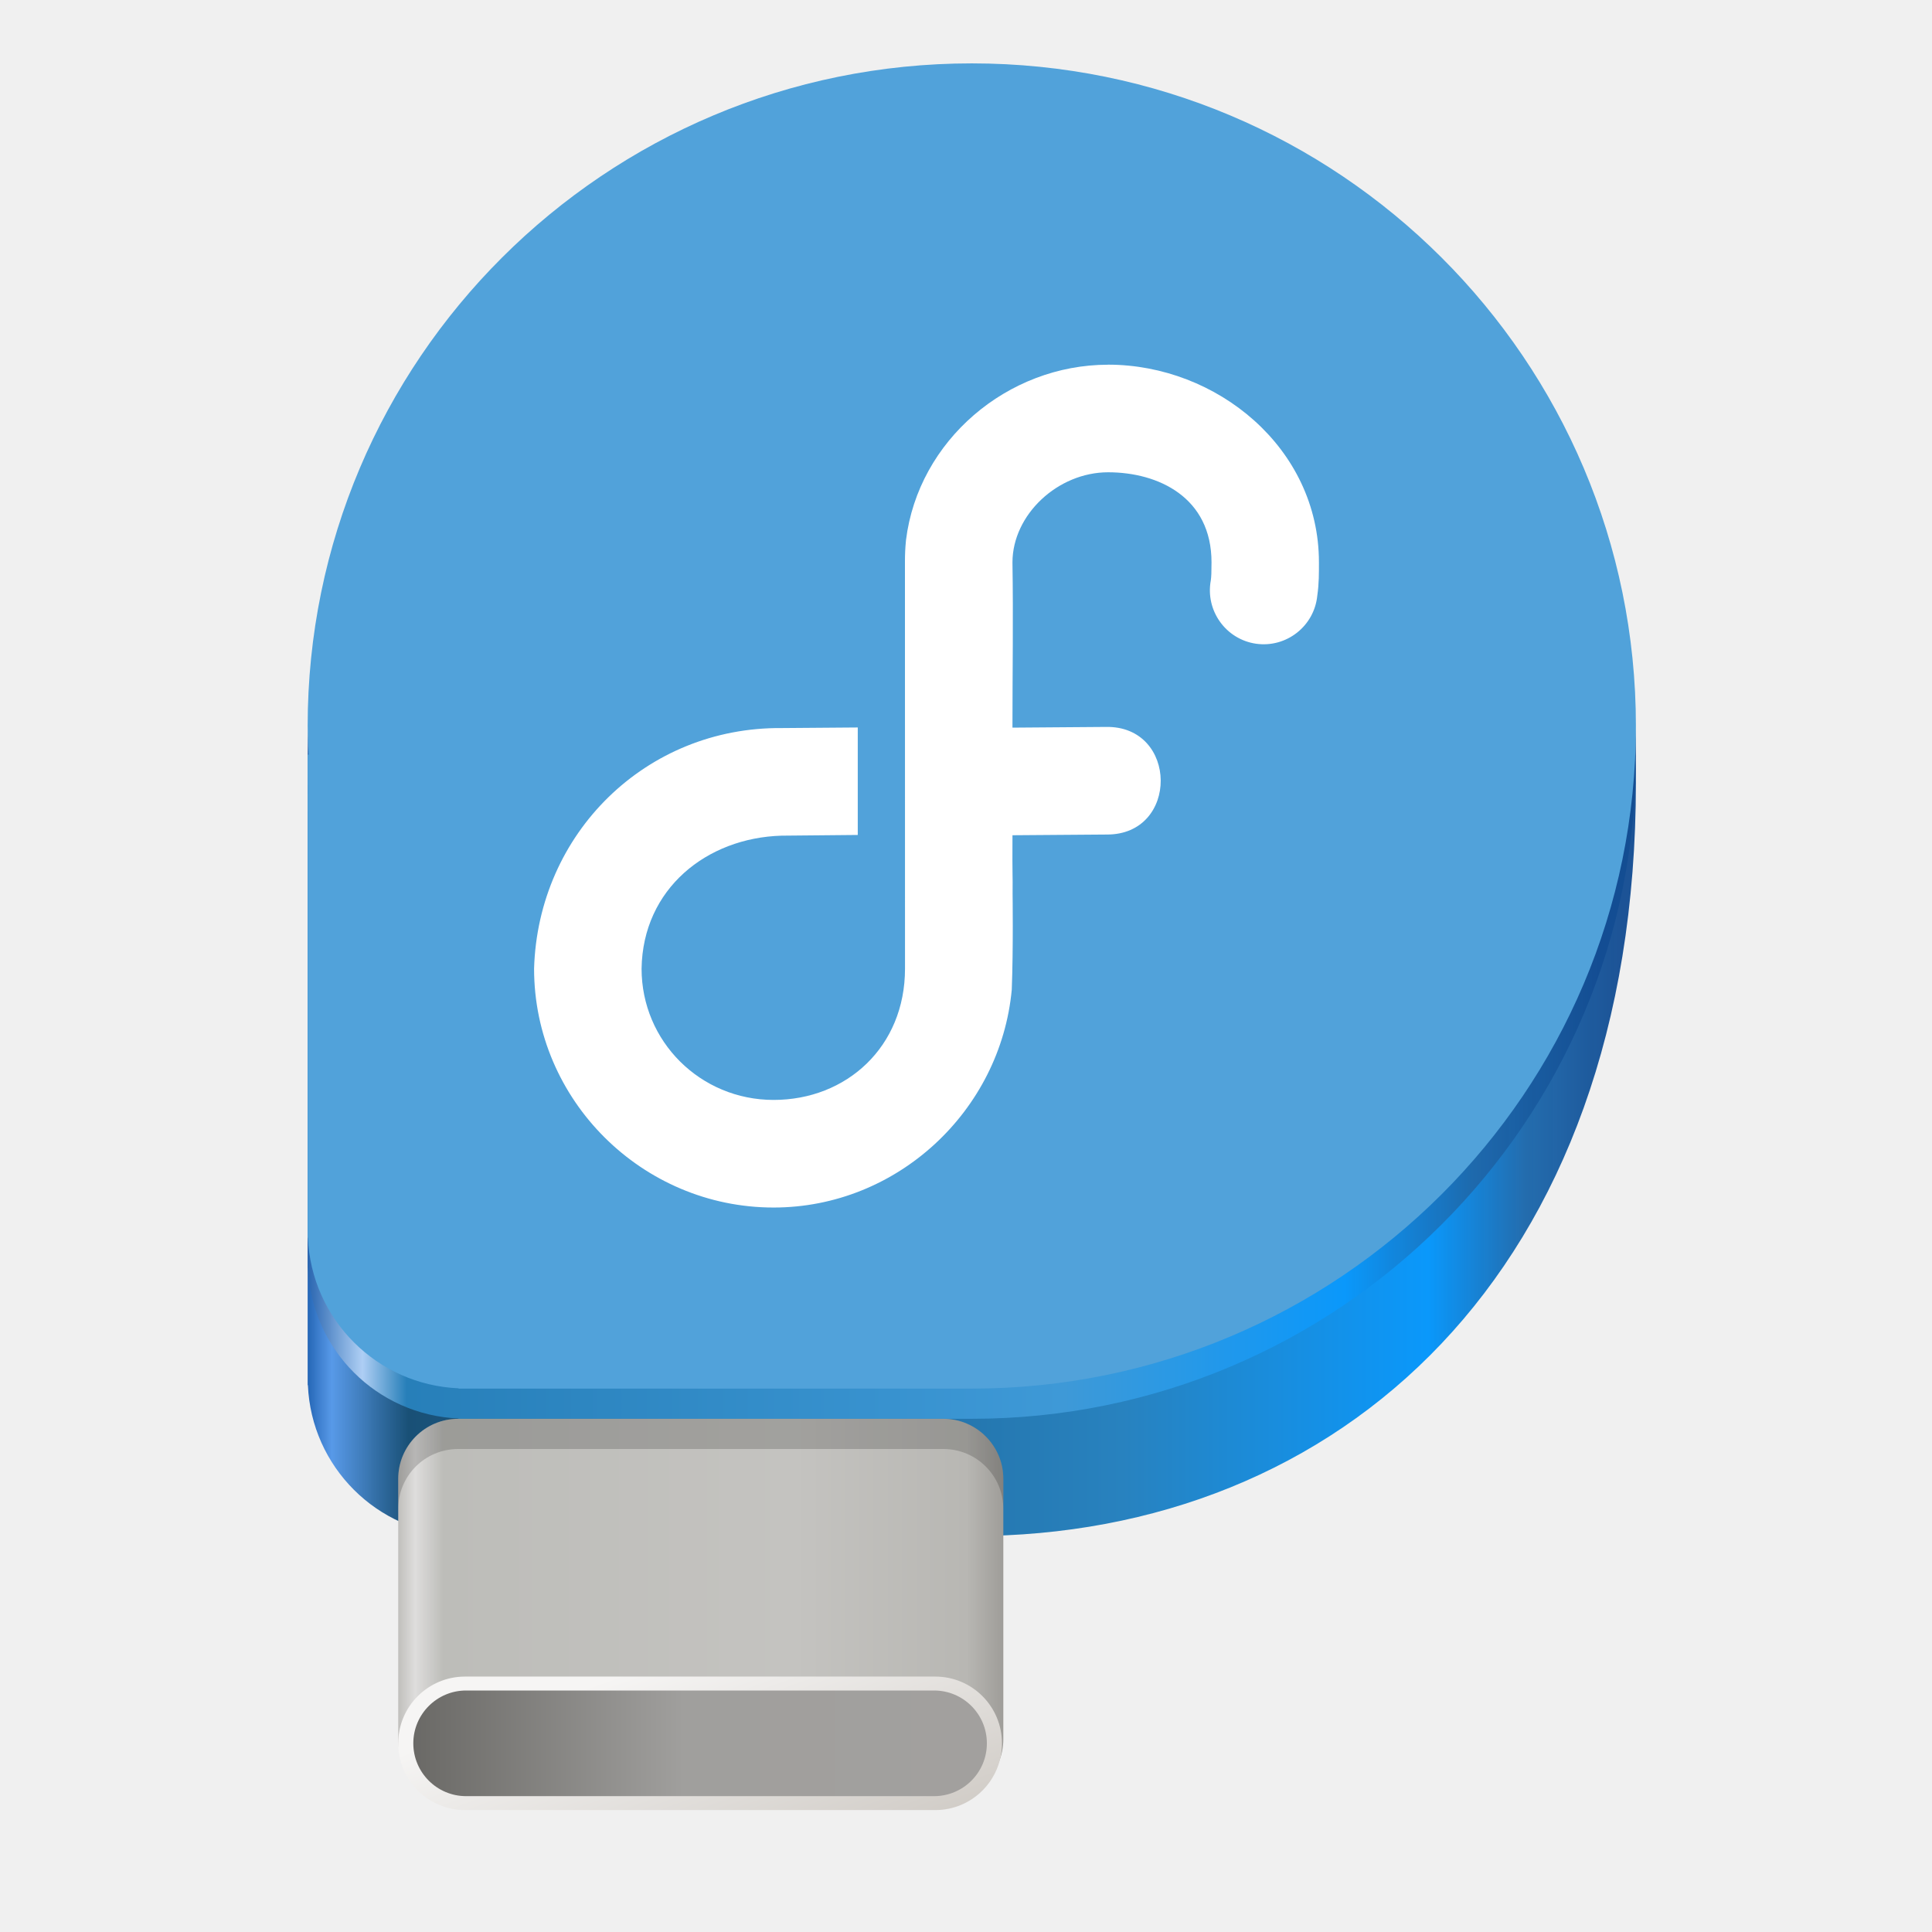
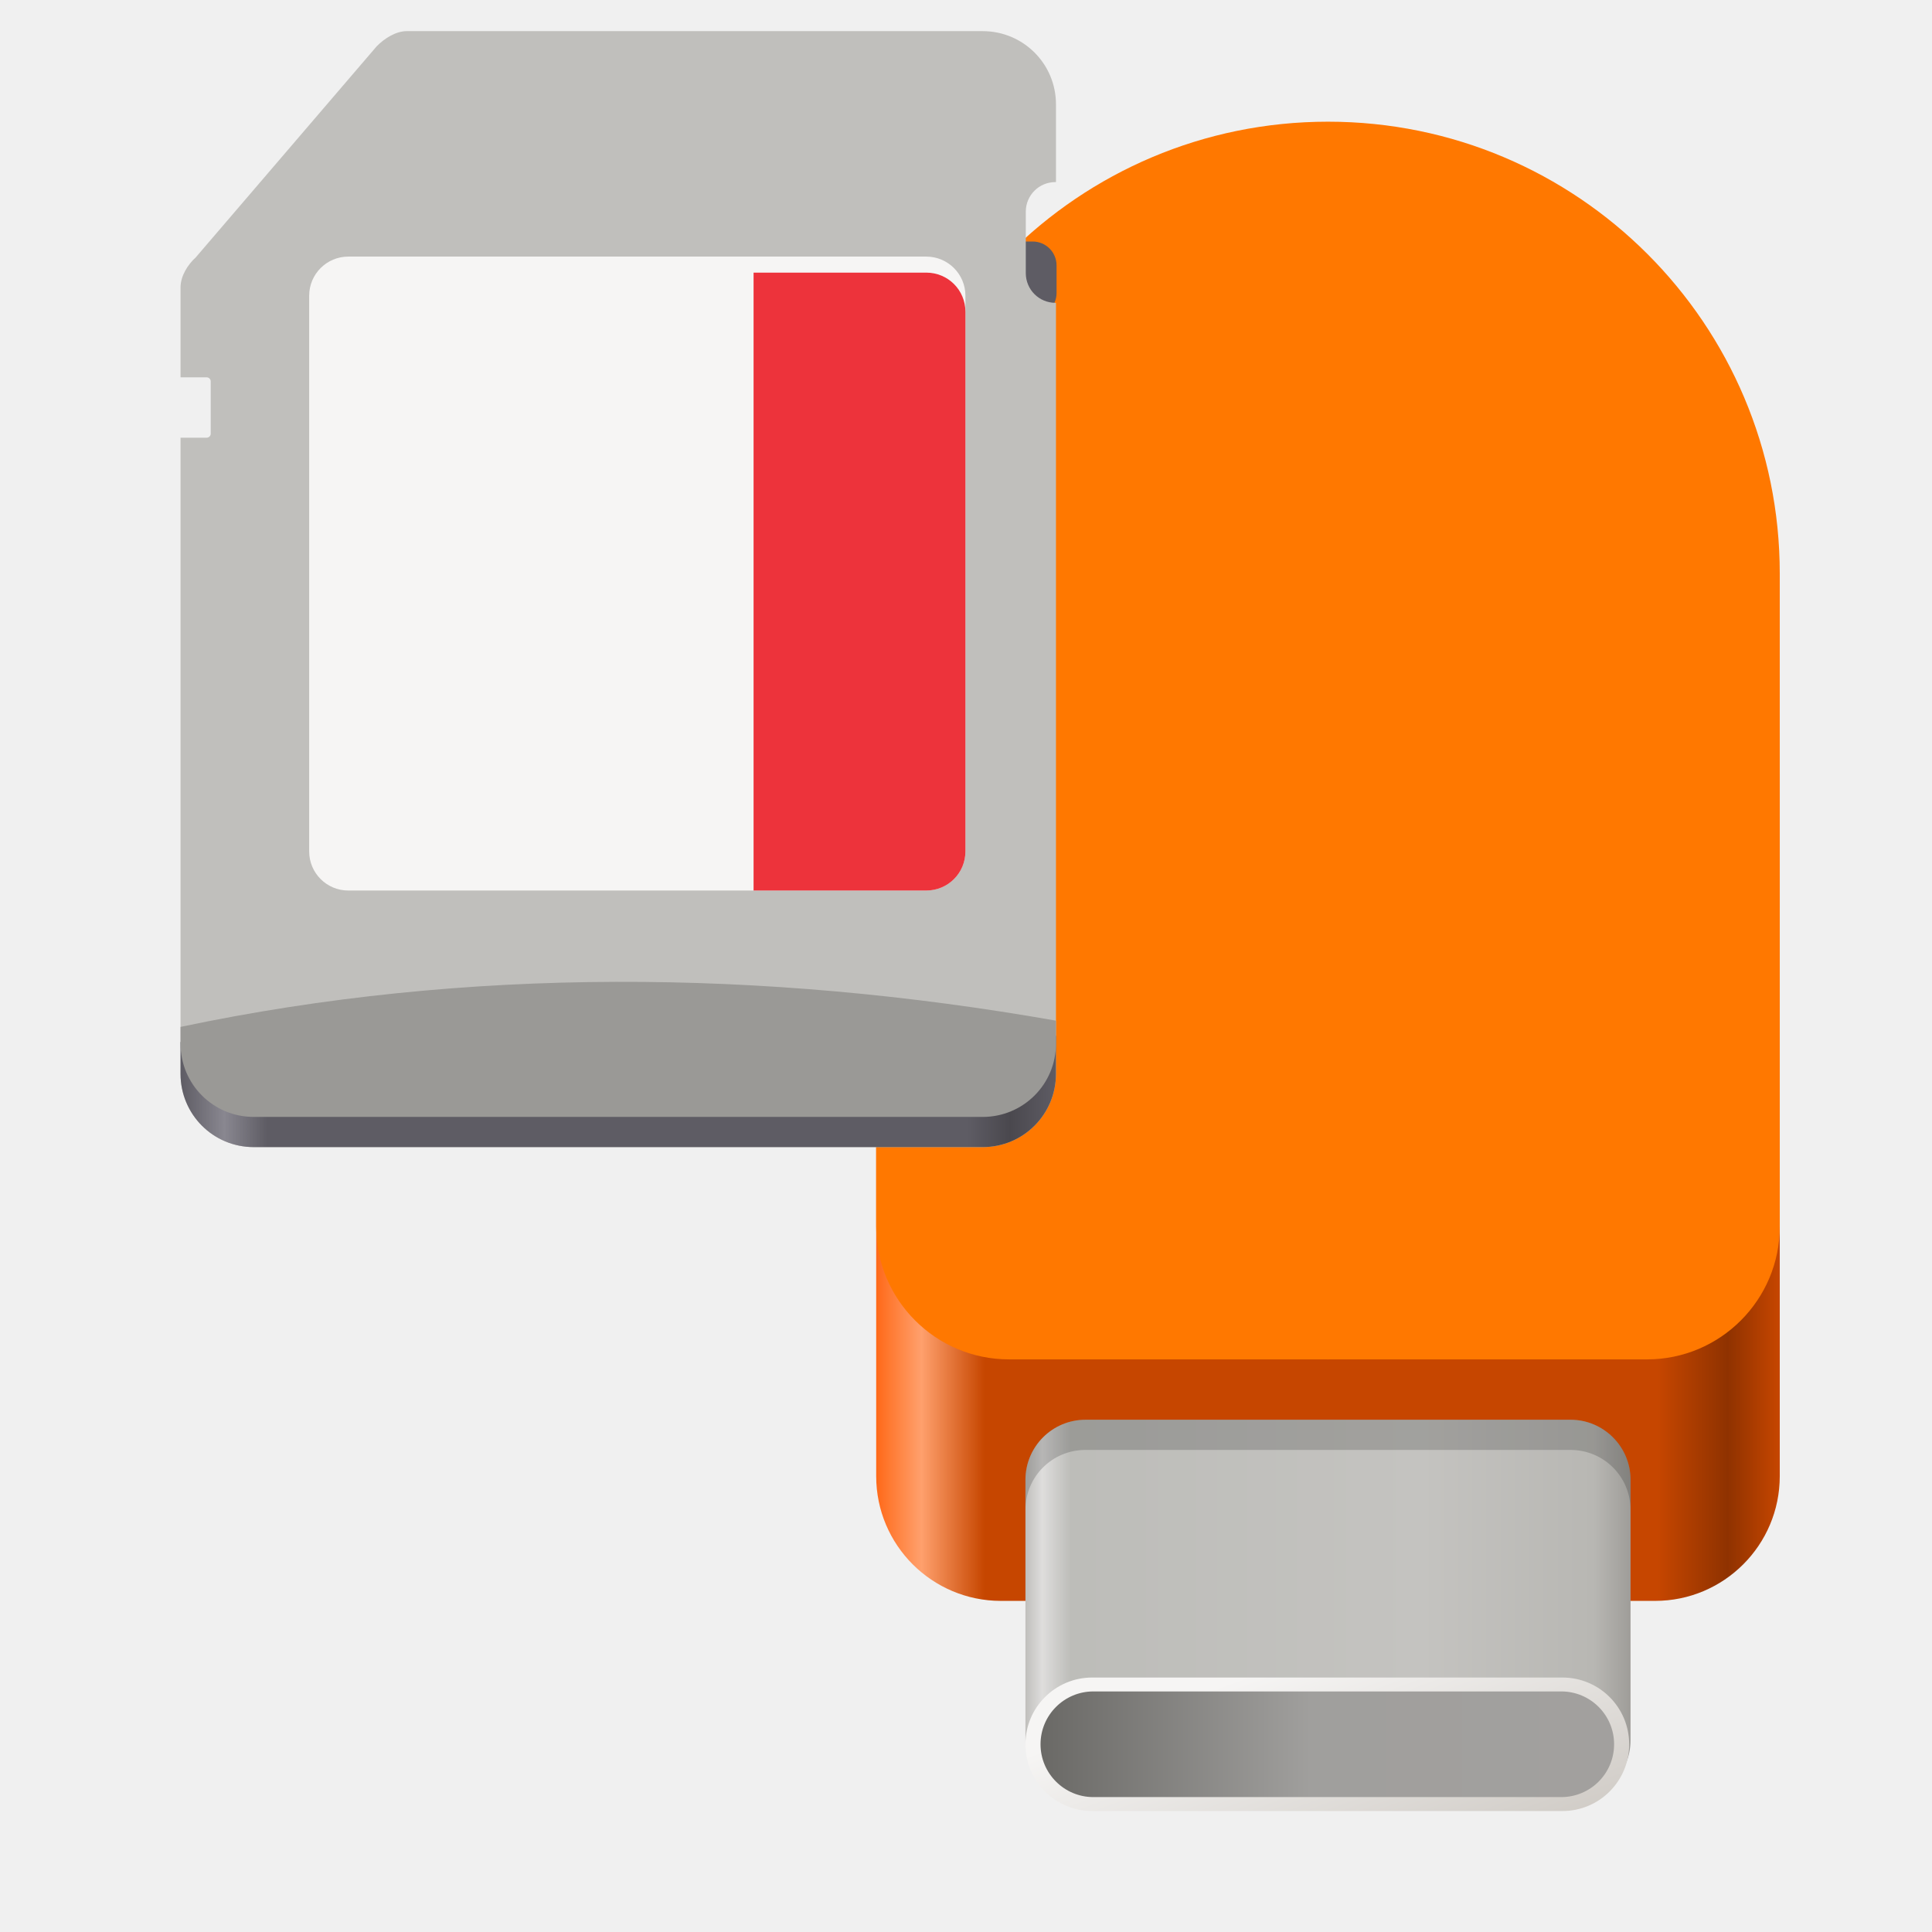
<svg xmlns="http://www.w3.org/2000/svg" height="128px" viewBox="0 0 128 128" width="128px">
-   <linearGradient id="a" gradientUnits="userSpaceOnUse" x1="19.885" x2="107.514" y1="57.866" y2="57.866">
-     <stop offset="0" stop-color="#1657a7" />
-     <stop offset="0.024" stop-color="#5799e8" stop-opacity="0.996" />
-     <stop offset="0.082" stop-color="#195076" />
-     <stop offset="0.622" stop-color="#2882bf" />
-     <stop offset="0.853" stop-color="#0a98fb" />
-     <stop offset="0.926" stop-color="#1e69ac" stop-opacity="0.976" />
-     <stop offset="1" stop-color="#134c92" stop-opacity="0.957" />
+   <linearGradient id="a" gradientTransform="matrix(0.880364 0 0 1 168.9771 -437.9375)" gradientUnits="userSpaceOnUse" x1="-126" x2="-58" y1="497" y2="497">
+     <stop offset="0" stop-color="#ff6918" />
+     <stop offset="0.05" stop-color="#ffa06d" />
+     <stop offset="0.12" stop-color="#c64600" />
+     <stop offset="0.865" stop-color="#c64600" />
+     <stop offset="0.942" stop-color="#8f3200" />
+     <stop offset="1" stop-color="#c64600" />
  </linearGradient>
-   <linearGradient id="b" gradientUnits="userSpaceOnUse" x1="19.885" x2="106" y1="56.099" y2="56.099">
-     <stop offset="0" stop-color="#1657a7" />
-     <stop offset="0.048" stop-color="#afcff4" stop-opacity="0.996" />
-     <stop offset="0.082" stop-color="#277fb9" />
-     <stop offset="0.588" stop-color="#3e99d7" />
-     <stop offset="0.804" stop-color="#0a98fb" />
-     <stop offset="0.902" stop-color="#1e69ac" stop-opacity="0.976" />
-     <stop offset="1" stop-color="#134c92" stop-opacity="0.957" />
-   </linearGradient>
-   <linearGradient id="c" gradientUnits="userSpaceOnUse" x1="26.385" x2="66.473" y1="109" y2="109">
+   <linearGradient id="b" gradientUnits="userSpaceOnUse" x1="67.939" x2="108.028" y1="109.063" y2="109.063">
    <stop offset="0" stop-color="#c0bfbc" />
    <stop offset="0.028" stop-color="#dedddc" />
    <stop offset="0.075" stop-color="#bdbdb9" />
    <stop offset="0.655" stop-color="#c4c3c0" />
    <stop offset="0.939" stop-color="#b8b7b3" />
    <stop offset="1" stop-color="#9f9d99" />
  </linearGradient>
-   <linearGradient id="d" gradientUnits="userSpaceOnUse" x1="40.664" x2="47.028" y1="111.079" y2="128.634">
+   <linearGradient id="c" gradientUnits="userSpaceOnUse" x1="82.218" x2="88.582" y1="111.141" y2="128.697">
    <stop offset="0" stop-color="#f6f5f4" />
    <stop offset="1" stop-color="#cbc6c0" />
  </linearGradient>
-   <linearGradient id="e" gradientUnits="userSpaceOnUse" x1="27.385" x2="65.385" y1="115.5" y2="115.5">
+   <linearGradient id="d" gradientUnits="userSpaceOnUse" x1="68.939" x2="106.939" y1="115.563" y2="115.563">
    <stop offset="0" stop-color="#6a6966" />
    <stop offset="0.471" stop-color="#a09f9d" />
    <stop offset="1" stop-color="#a2a09e" />
  </linearGradient>
-   <path d="m 64.383 7.965 c -24.301 0 -44 19.656 -44 43.902 c 0.012 0.633 0.031 1.27 0.066 1.902 h -0.066 v 38 h 0.016 c 0.23 5.414 4.57 9.75 9.984 9.977 v 0.023 h 34 c 24.301 0 44 -17.359 44 -49.902 c 0.004 -24.246 -19.695 -43.902 -44 -43.902 z m 0 0" fill="url(#a)" />
-   <path d="m 64.383 6.199 c -24.301 0 -44 19.652 -44 43.902 c 0.012 0.633 0.031 1.266 0.07 1.898 h -0.07 v 32 h 0.016 c 0.23 5.414 4.57 9.75 9.984 9.98 v 0.02 h 34 c 24.301 0 44 -19.656 44 -43.898 c 0.004 -24.25 -19.695 -43.902 -44 -43.902 z m 0 0" fill="url(#b)" />
-   <path d="m 64.383 4.199 c -24.301 0 -44 19.652 -44 43.902 c 0.012 0.633 0.031 1.266 0.07 1.898 h -0.07 v 32 h 0.016 c 0.23 5.414 4.57 9.75 9.984 9.98 v 0.02 h 34 c 24.301 0 44 -19.656 44 -43.898 c 0.004 -24.25 -19.695 -43.902 -44 -43.902 z m 0 0" fill="#51a2da" />
-   <path d="m 30.363 94 h 32.133 c 2.195 0 3.977 1.781 3.977 3.977 v 17.254 c 0 2.195 -1.781 3.977 -3.977 3.977 h -32.133 c -2.199 0 -3.98 -1.781 -3.98 -3.977 v -17.254 c 0 -2.195 1.781 -3.977 3.98 -3.977 z m 0 0" fill="url(#c)" />
-   <path d="m 30.805 111.078 h 31.16 c 2.441 0 4.418 1.98 4.418 4.422 s -1.977 4.422 -4.418 4.422 h -31.16 c -2.441 0 -4.422 -1.98 -4.422 -4.422 s 1.98 -4.422 4.422 -4.422 z m 0 0" fill="url(#d)" />
-   <path d="m 30.883 112 h 31 c 1.934 0 3.5 1.566 3.5 3.5 s -1.566 3.5 -3.5 3.5 h -31 c -1.93 0 -3.5 -1.566 -3.5 -3.5 s 1.57 -3.5 3.5 -3.5 z m 0 0" fill="url(#e)" />
-   <path d="m 30.359 94 c -2.203 0 -3.977 1.773 -3.977 3.977 v 2 c 0 -2.203 1.773 -3.977 3.977 -3.977 h 32.137 c 2.203 0 3.977 1.773 3.977 3.977 v -2 c 0 -2.203 -1.773 -3.977 -3.977 -3.977 z m 0 0" fill-opacity="0.177" />
-   <path d="m 73.414 24.16 c 7.188 0 13.969 5.504 13.969 13.094 c 0 0.703 0.008 1.41 -0.109 2.207 c -0.199 2.02 -2.043 3.473 -4.055 3.188 c -2.008 -0.289 -3.371 -2.199 -3 -4.195 c 0.035 -0.227 0.047 -0.582 0.047 -1.199 c 0 -4.305 -3.523 -5.965 -6.852 -5.965 c -3.328 0 -6.328 2.801 -6.336 5.965 c 0.059 3.664 0 7.297 0 10.953 l 6.18 -0.047 c 4.82 -0.098 4.875 7.164 0.055 7.129 l -6.234 0.047 c -0.016 2.945 0.023 2.414 0.008 3.895 c 0 0 0.051 3.605 -0.055 6.336 c -0.746 8.023 -7.578 14.434 -15.781 14.434 c -8.699 0 -15.867 -7.109 -15.867 -15.828 c 0.262 -8.969 7.414 -16.02 16.422 -15.938 l 5.023 -0.039 v 7.121 l -5.023 0.047 h -0.027 c -4.949 0.145 -9.191 3.508 -9.273 8.809 c 0 4.828 3.902 8.699 8.746 8.699 c 4.836 0 8.707 -3.52 8.707 -8.691 l -0.004 -26.953 c 0 -0.5 0.016 -0.898 0.07 -1.449 c 0.816 -6.594 6.715 -11.617 13.391 -11.617 z m 0 0" fill="#ffffff" />
+   <linearGradient id="e" gradientUnits="userSpaceOnUse" x1="11.959" x2="69.959" y1="70.5" y2="70.5">
+     <stop offset="0" stop-color="#5e5c64" />
+     <stop offset="0.05" stop-color="#898790" />
+     <stop offset="0.099" stop-color="#5e5c64" />
+     <stop offset="0.899" stop-color="#5e5c64" />
+     <stop offset="0.947" stop-color="#4a484e" />
+     <stop offset="1" stop-color="#5e5c64" />
+   </linearGradient>
+   <path d="m 66.316 40.316 h 43.336 c 4.562 0 8.262 3.699 8.262 8.262 v 49.223 c 0 4.562 -3.699 8.262 -8.262 8.262 h -43.336 c -4.566 0 -8.266 -3.699 -8.266 -8.262 v -49.223 c 0 -4.562 3.699 -8.262 8.266 -8.262 z m 0 0" fill="url(#a)" />
+   <path d="m 71.918 94.062 h 32.133 c 2.195 0 3.977 1.781 3.977 3.977 v 17.254 c 0 2.195 -1.781 3.977 -3.977 3.977 h -32.133 c -2.199 0 -3.98 -1.781 -3.98 -3.977 v -17.254 c 0 -2.195 1.781 -3.977 3.98 -3.977 z m 0 0" fill="url(#b)" />
+   <path d="m 72.359 111.141 h 31.16 c 2.441 0 4.418 1.98 4.418 4.422 s -1.977 4.422 -4.418 4.422 h -31.16 c -2.441 0 -4.422 -1.98 -4.422 -4.422 s 1.98 -4.422 4.422 -4.422 z m 0 0" fill="url(#c)" />
+   <path d="m 72.438 112.062 h 31 c 1.934 0 3.5 1.566 3.5 3.5 s -1.566 3.5 -3.5 3.5 h -31 c -1.93 0 -3.5 -1.566 -3.5 -3.5 s 1.57 -3.5 3.5 -3.5 z m 0 0" fill="url(#d)" />
+   <path d="m 71.914 94.062 c -2.203 0 -3.977 1.773 -3.977 3.977 v 2 c 0 -2.203 1.773 -3.977 3.977 -3.977 h 32.137 c 2.203 0 3.977 1.773 3.977 3.977 v -2 c 0 -2.203 -1.773 -3.977 -3.977 -3.977 z m 0 0" fill-opacity="0.176" />
+   <path d="m 66.855 42.492 h 42.258 c 4.859 0 8.801 3.941 8.801 8.805 v 29.961 c 0 4.863 -3.941 8.805 -8.801 8.805 h -42.258 c -4.863 0 -8.805 -3.941 -8.805 -8.805 v -29.961 c 0 -4.863 3.941 -8.805 8.805 -8.805 z m 0 0" fill="#ff7800" />
+   <path d="m 87.984 8.062 c 16.531 0 29.93 13.402 29.93 29.934 v 22.133 c 0 16.531 -13.398 29.934 -29.93 29.934 s -29.934 -13.402 -29.934 -29.934 v -22.133 c 0 -16.531 13.402 -29.934 29.934 -29.934 z m 0 0" fill="#ff7800" />
+   <path d="m 67.586 16 h 0.828 c 0.875 0 1.586 0.711 1.586 1.586 v 1.828 c 0 0.875 -0.711 1.586 -1.586 1.586 h -0.828 c -0.875 0 -1.586 -0.711 -1.586 -1.586 v -1.828 c 0 -0.875 0.711 -1.586 1.586 -1.586 z m 0 0" fill="#5e5c64" />
+   <path d="m 26.961 2.062 c -0.734 0 -1.477 0.473 -2 1 l -12 14 c -0.5 0.449 -1 1.207 -1 1.988 v 5.949 h 1.727 c 0.152 0 0.273 0.121 0.273 0.27 v 3.461 c 0 0.148 -0.121 0.27 -0.273 0.27 h -1.727 v 42.145 c 0 2.691 2.164 4.855 4.852 4.855 h 48.293 c 2.688 0 4.855 -2.164 4.855 -4.855 v -51.082 h -0.035 c -1.09 0 -1.965 -0.879 -1.965 -1.969 v -4.066 c 0 -1.09 0.875 -1.965 1.965 -1.965 h 0.035 v -5.148 c 0 -2.688 -2.168 -4.852 -4.855 -4.852 z m 0 0" fill="#c0bfbc" />
+   <path d="m 23.078 17 h 38.289 c 1.434 0 2.594 1.16 2.594 2.59 v 36.82 c 0 1.43 -1.16 2.59 -2.594 2.59 h -38.289 c -1.434 0 -2.594 -1.16 -2.594 -2.59 v -36.82 c 0 -1.43 1.16 -2.59 2.594 -2.59 z m 0 0" fill="#f6f5f4" />
+   <path d="m 41.918 66 c -10.445 0 -20.73 1.043 -29.957 3.035 v 2.109 c 0 2.691 2.164 4.855 4.852 4.855 h 48.293 c 2.688 0 4.855 -2.164 4.855 -4.855 v -2.523 c -8.727 -1.727 -18.301 -2.621 -28 -2.621 z m 0 0" fill="url(#e)" />
+   <path d="m 49.926 18.062 h 11.441 c 1.438 0 2.594 1.152 2.594 2.59 v 35.758 c 0 1.434 -1.156 2.59 -2.594 2.59 h -11.441 z m 0 0" fill="#ed333b" />
+   <path d="m 11.961 68.035 v 1.109 c 0 2.691 2.164 4.855 4.852 4.855 h 48.293 c 2.688 0 4.855 -2.164 4.855 -4.855 v -1.523 c -19.406 -3.414 -39.047 -3.582 -58 0.414 z m 0 0" fill="#9a9996" />
</svg>
